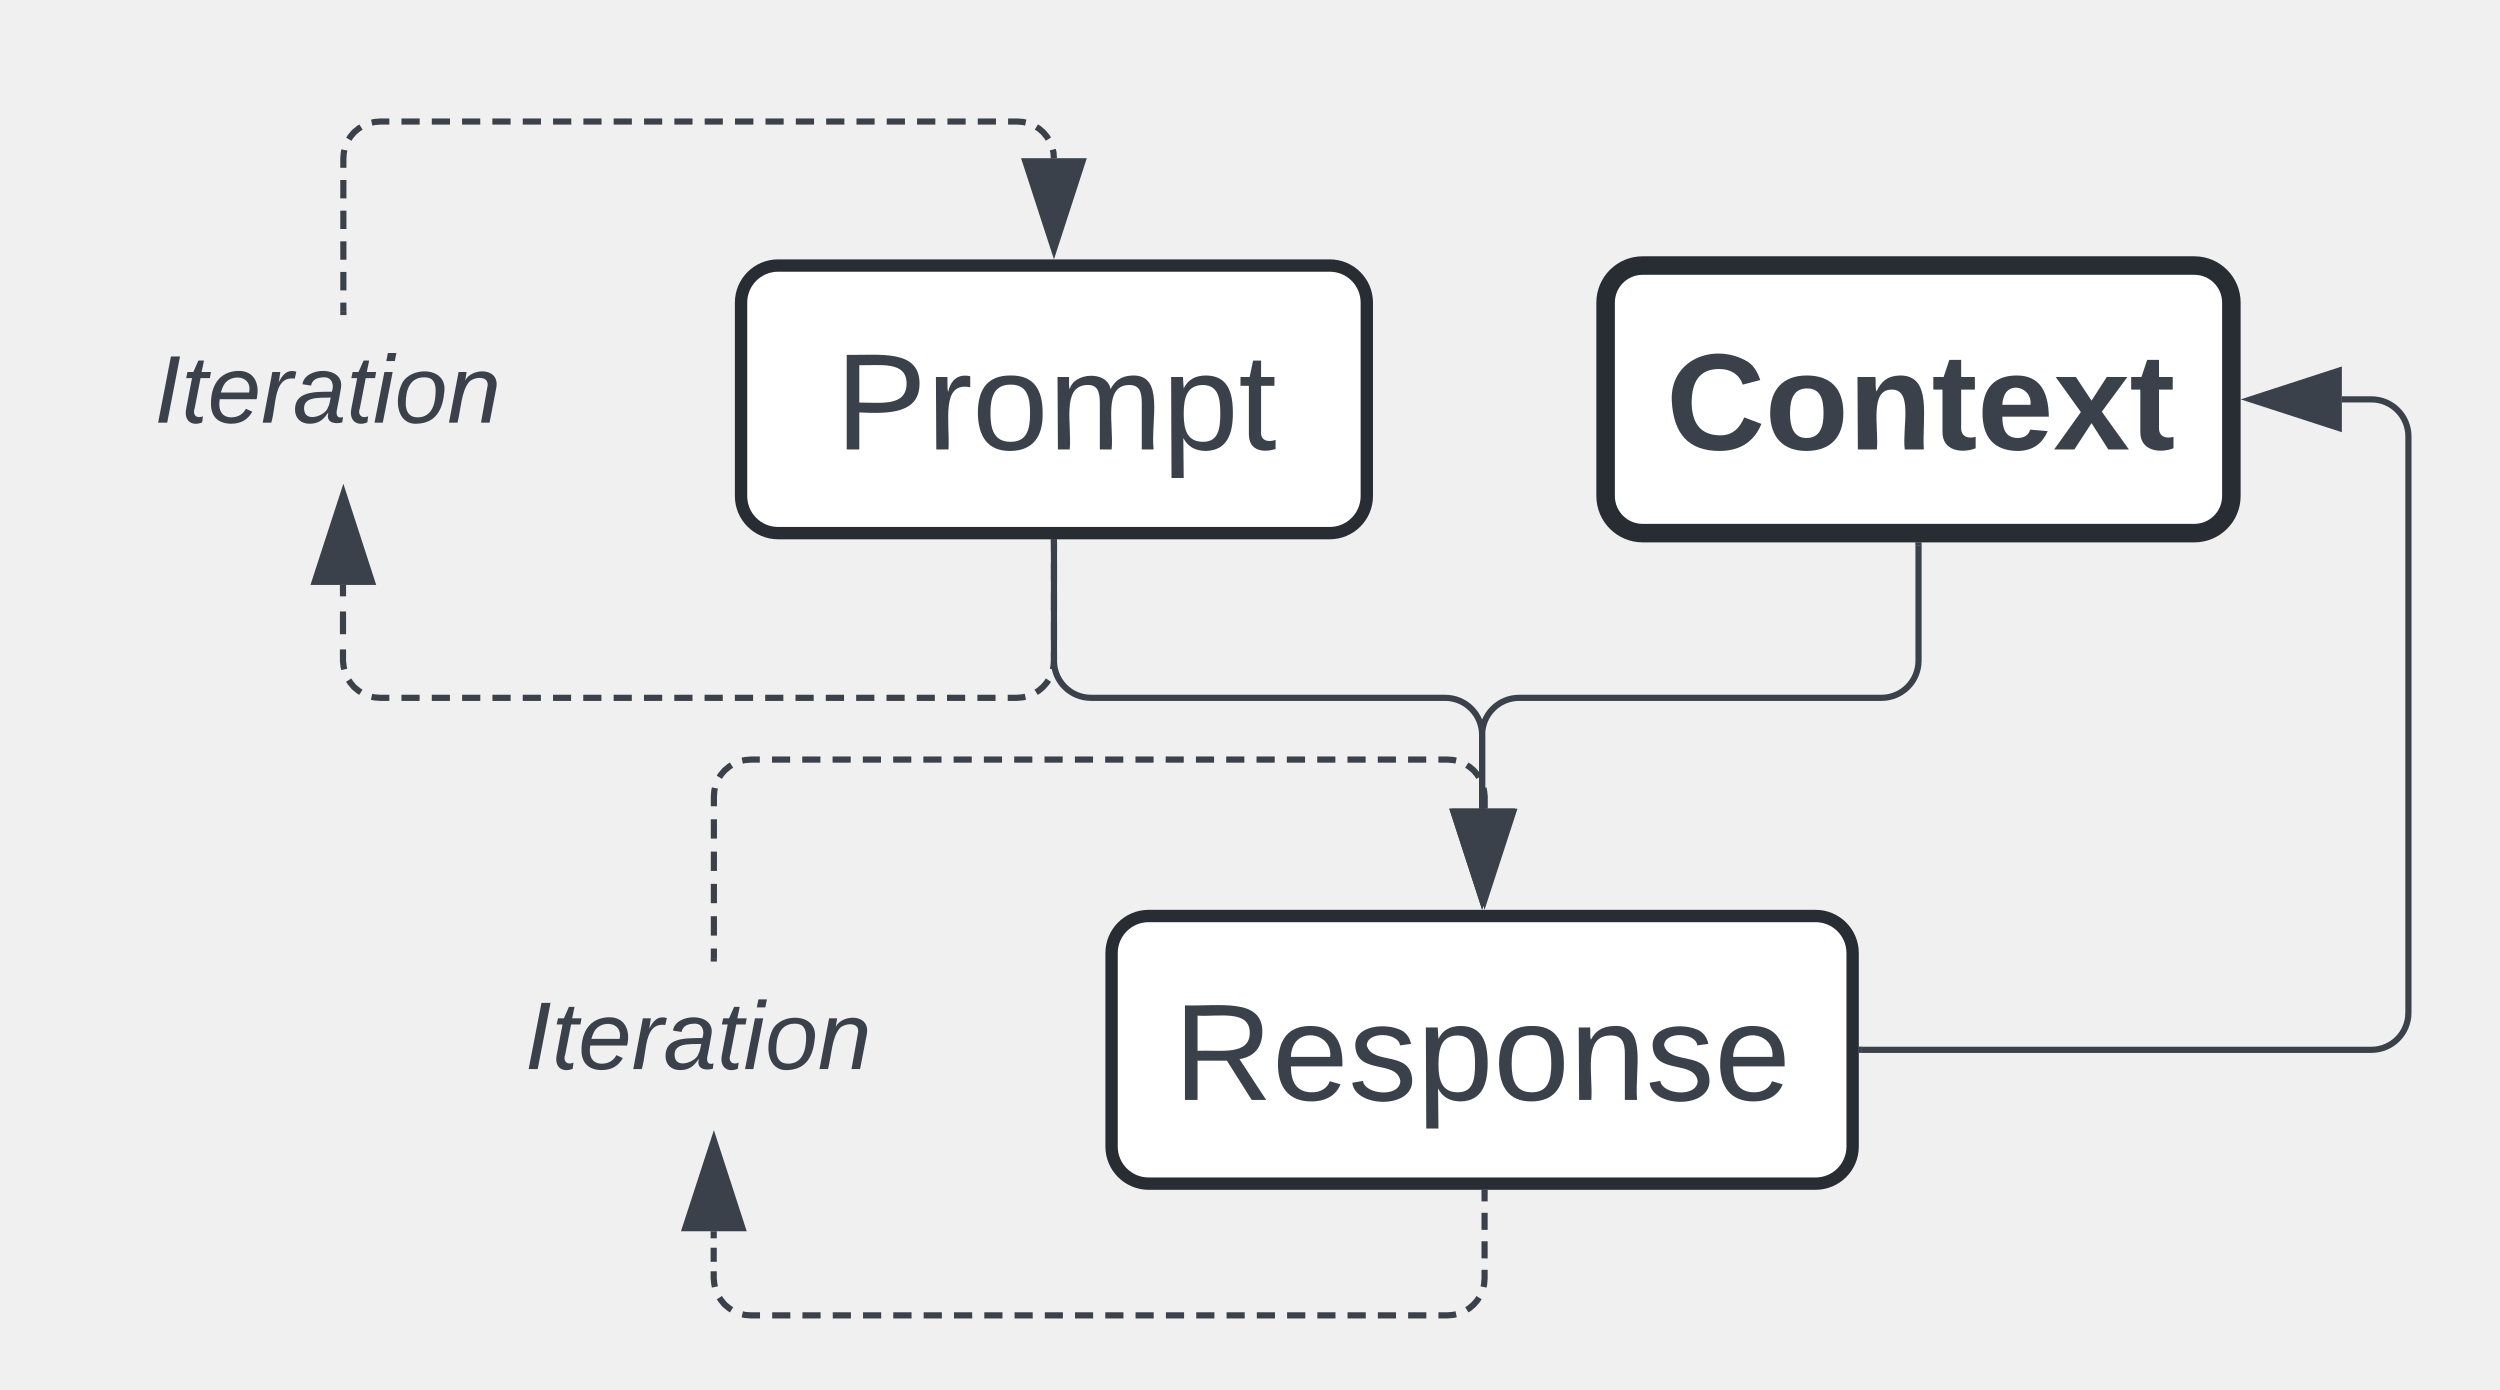
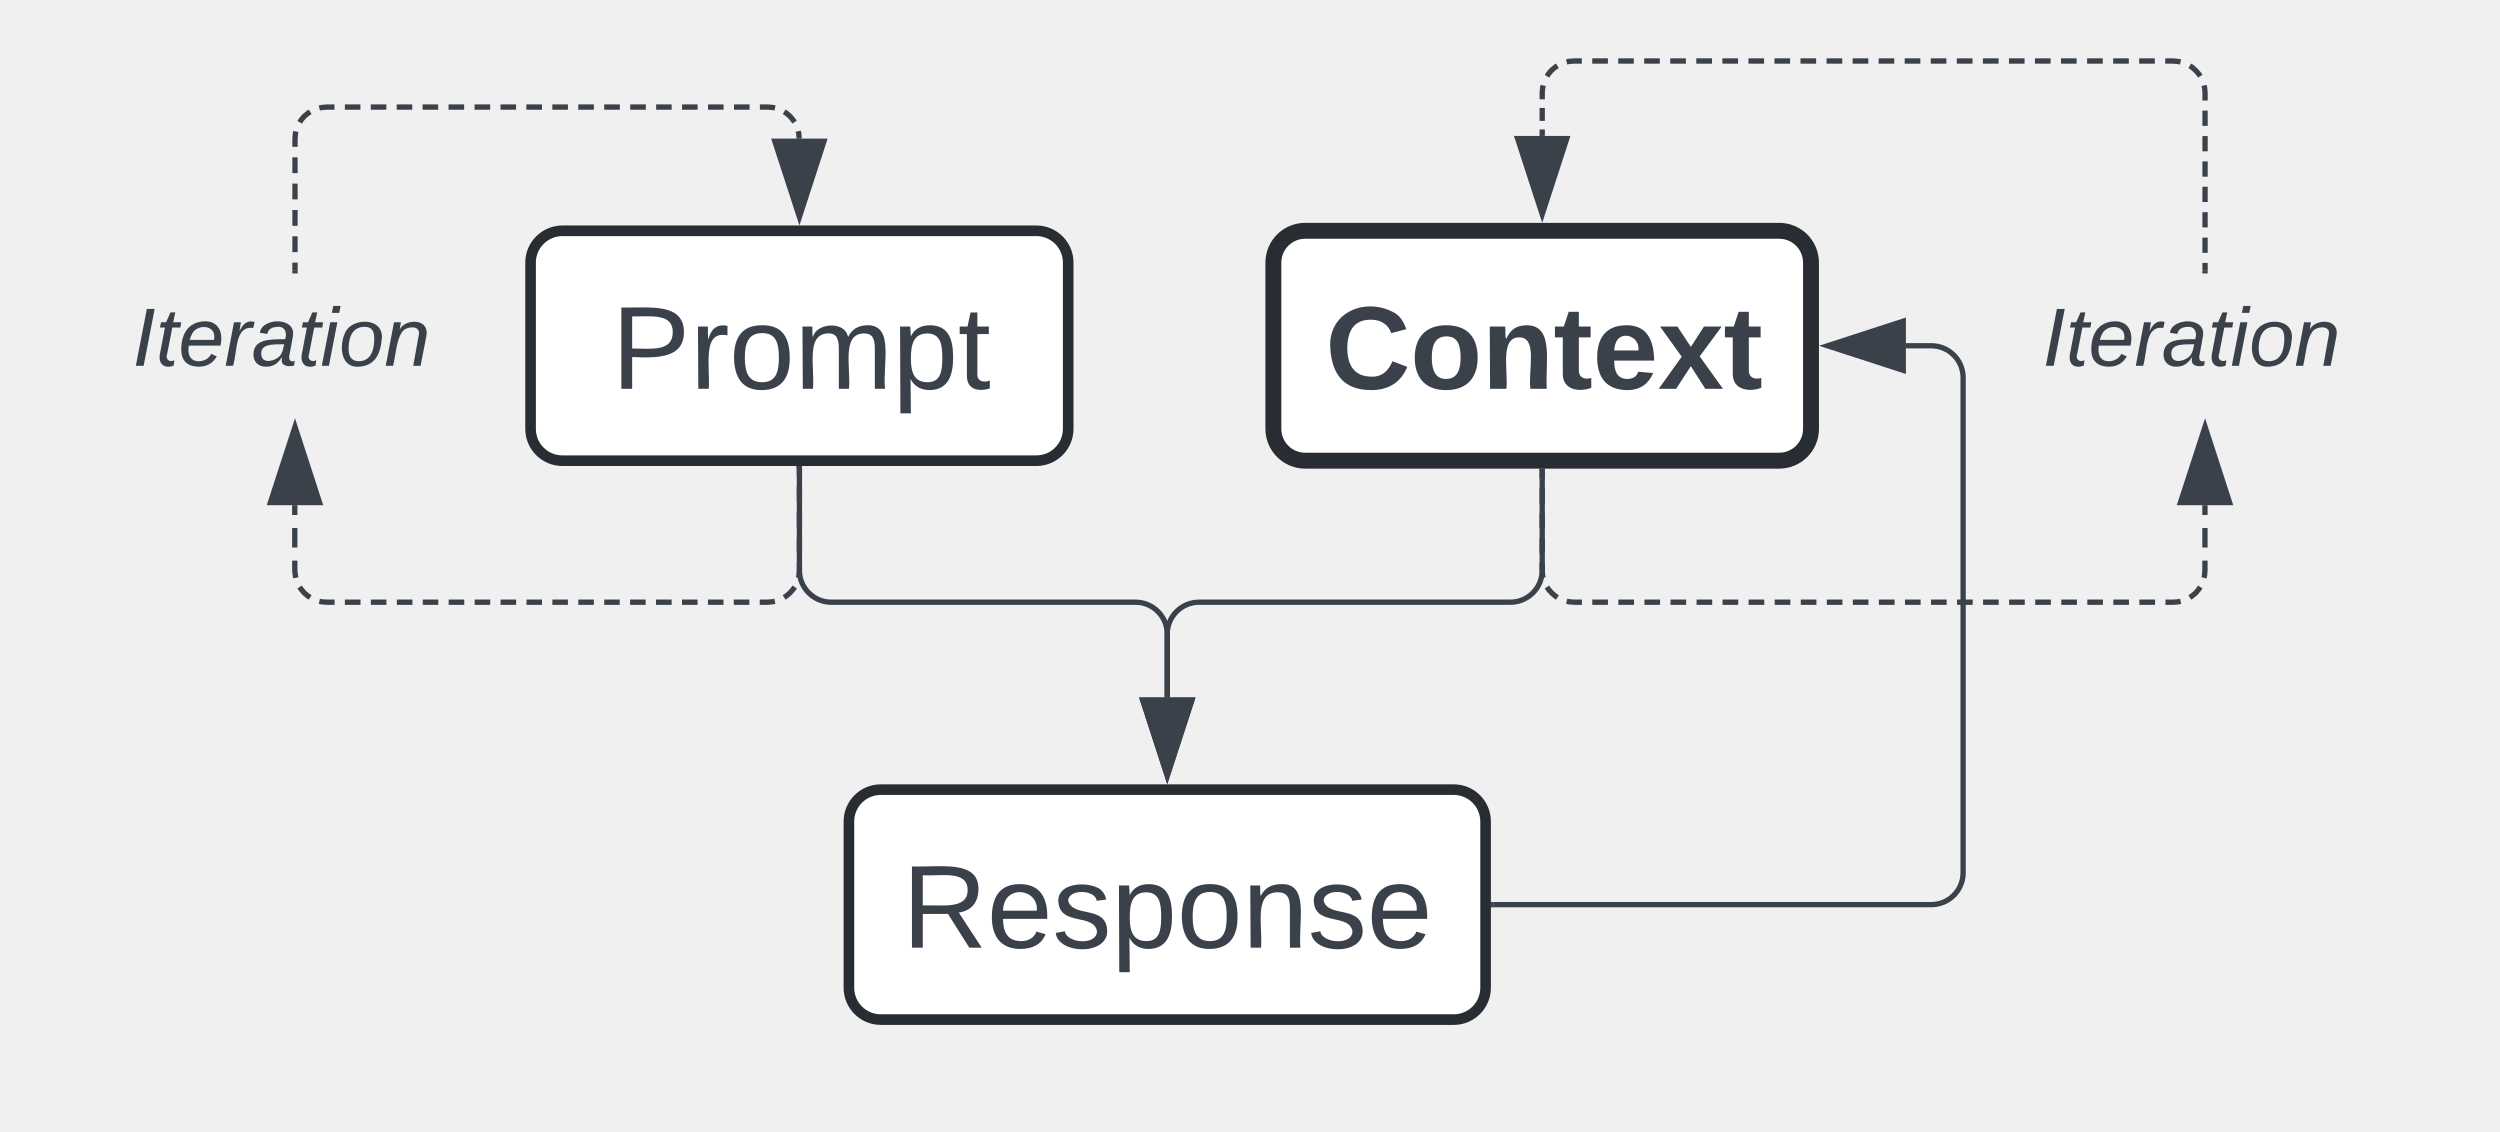
- <svg xmlns="http://www.w3.org/2000/svg" xmlns:ns1="lucid" xmlns:xlink="http://www.w3.org/1999/xlink" width="404.83" height="225">
-   <g transform="translate(-820 -477)" ns1:page-tab-id="0_0">
+ <svg xmlns="http://www.w3.org/2000/svg" xmlns:ns1="lucid" xmlns:xlink="http://www.w3.org/1999/xlink" width="471.19" height="213.17">
+   <g transform="translate(-840 -476.5)" ns1:page-tab-id="0_0">
    <path d="M1080 526a6 6 0 0 1 6-6h89.33a6 6 0 0 1 6 6v31.33a6 6 0 0 1-6 6H1086a6 6 0 0 1-6-6z" stroke="#282c33" stroke-width="3" fill="#fff" />
    <use xlink:href="#a" transform="matrix(1,0,0,1,1092,532) translate(-2.203704 17.77778)" />
    <path d="M940 526a6 6 0 0 1 6-6h89.33a6 6 0 0 1 6 6v31.33a6 6 0 0 1-6 6H946a6 6 0 0 1-6-6z" stroke="#282c33" stroke-width="2" fill="#fff" />
    <use xlink:href="#b" transform="matrix(1,0,0,1,952,532) translate(3.259259 17.77778)" />
    <path d="M1000 631.33a6 6 0 0 1 6-6h108a6 6 0 0 1 6 6v31.34a6 6 0 0 1-6 6h-108a6 6 0 0 1-6-6z" stroke="#282c33" stroke-width="2" fill="#fff" />
    <use xlink:href="#c" transform="matrix(1,0,0,1,1012,637.3333) translate(-1.969136 17.77778)" />
    <path d="M990.67 564.83V584a6 6 0 0 0 6 6H1054a6 6 0 0 1 6 6v11.95" stroke="#3a414a" fill="none" />
    <path d="M991.14 564.85h-.95v-.52h.94z" stroke="#3a414a" stroke-width=".05" fill="#3a414a" />
    <path d="M1060 622.7l-4.63-14.25h9.27z" stroke="#3a414a" fill="#3a414a" />
    <path d="M1130.67 565.33V584a6 6 0 0 1-6 6H1066a6 6 0 0 0-6 6v11.95" stroke="#3a414a" fill="none" />
    <path d="M1131.14 565.35h-.95v-.52h.94z" stroke="#3a414a" stroke-width=".05" fill="#3a414a" />
    <path d="M1060 622.7l-4.63-14.25h9.27z" stroke="#3a414a" fill="#3a414a" />
    <path d="M1121.5 647h82.5a6 6 0 0 0 6-6v-93.33a6 6 0 0 0-6-6h-4.78" stroke="#3a414a" fill="none" />
    <path d="M1121.5 647.48h-.5v-.96h.5z" stroke="#3a414a" stroke-width=".05" fill="#3a414a" />
    <path d="M1184.45 541.67l14.27-4.64v9.27z" stroke="#3a414a" fill="#3a414a" />
-     <path d="M935.6 632.17v-1.57m0-2.1v-3.14m0-2.1v-3.13m0-2.1v-3.13m0-2.1v-3.14m0-2.1V606l.07-.94.1-.46m.72-1.73l.24-.4.6-.7.73-.62.4-.25m1.73-.72l.45-.1.94-.08h1.46m1.97 0h2.94m1.96 0h2.94m1.97 0h2.94m1.96 0h2.94m1.97 0h2.94m1.95 0h2.94m1.96 0h2.94m1.96 0h2.94m1.97 0h2.94m1.97 0h2.94m1.98 0h2.94m1.96 0h2.94m1.97 0h2.93m1.96 0h2.93m1.97 0h2.94m1.96 0h2.94m1.97 0h2.95m1.96 0h2.95m1.97 0h2.94m1.96 0h2.94m1.97 0h2.94m1.96 0h2.94m1.97 0h1.47l.95.07.45.1m1.73.73l.4.25.72.6.6.72.26.4m.72 1.73l.1.46.1.94v1.95" stroke="#3a414a" fill="none" />
-     <path d="M936.07 632.67h-.95v-.52h.95z" stroke="#3a414a" stroke-width=".05" fill="#3a414a" />
-     <path d="M1060.4 622.7l-4.63-14.25h9.27z" stroke="#3a414a" fill="#3a414a" />
-     <path d="M1060.4 670.17v1.38m0 1.84v2.76m0 1.85v2.77m0 1.85V684l-.07.94-.1.46m-.73 1.73l-.25.4-.6.7-.72.62-.4.25m-1.73.72l-.46.1-.94.08h-1.47m-1.96 0h-2.95m-1.96 0h-2.94m-1.96 0h-2.95m-1.95 0h-2.94m-1.95 0h-2.95m-1.96 0h-2.94m-1.96 0h-2.94m-1.97 0h-2.94m-1.97 0h-2.94m-1.98 0h-2.94m-1.96 0h-2.94m-1.97 0h-2.93m-1.96 0h-2.93m-1.96 0h-2.94m-1.96 0h-2.94m-1.96 0h-2.95m-1.96 0h-2.95m-1.96 0h-2.96m-1.96 0h-2.94m-1.96 0h-2.94m-1.97 0h-2.94m-1.96 0h-2.94m-1.97 0h-1.47l-.95-.07-.45-.1m-1.73-.73l-.4-.25-.72-.6-.6-.72-.26-.4m-.72-1.73l-.1-.46-.1-.94v-1.14m0-1.53v-2.28m0-1.52v-1.15" stroke="#3a414a" fill="none" />
-     <path d="M1060.88 670.18h-.95v-.5h.95z" stroke="#3a414a" stroke-width=".05" fill="#3a414a" />
-     <path d="M935.6 661.62l4.63 14.26h-9.27z" stroke="#3a414a" fill="#3a414a" />
-     <path d="M900 638.67a6 6 0 0 1 6-6h59.18a6 6 0 0 1 6 6V654a6 6 0 0 1-6 6H906a6 6 0 0 1-6-6z" fill="#fff" fill-opacity="0" />
-     <use xlink:href="#d" transform="matrix(1,0,0,1,905,637.6667) translate(0 12.44444)" />
-     <path d="M875.6 527.5V526m0-1.98v-2.98m0-1.98v-2.98m0-2v-2.97m0-1.98v-2.98m0-1.98v-1.5l.07-.93.1-.46m.72-1.73l.24-.4.6-.72.73-.6.4-.25m1.73-.72l.45-.1.94-.08h1.47m1.96 0h2.95m1.96 0h2.95m1.95 0h2.95m1.96 0h2.95m1.97 0h2.95m1.96 0h2.95m1.96 0h2.94m1.96 0h2.95m1.97 0h2.94m1.97 0h2.94m1.97 0h2.94m1.97 0H942m1.96 0h2.94m1.97 0h2.95m1.96 0h2.95m1.96 0h2.94m1.96 0h2.95m1.96 0h2.96m1.96 0h2.95m1.96 0h2.95m1.96 0h1.48l.93.07.45.1m1.72.72l.4.24.7.6.6.72.25.4m.7 1.7l.12.46.07.94" stroke="#3a414a" fill="none" />
-     <path d="M876.07 528h-.95v-.5h.95z" stroke="#3a414a" stroke-width=".05" fill="#3a414a" />
+     <path d="M1255.6 527.5v-1.44m0-1.9v-2.88m0-1.92v-2.87m0-1.92v-2.87m0-1.9v-2.88m0-1.9v-2.88m0-1.92v-2.87m0-1.9V494l-.08-.94-.1-.46m-.73-1.73l-.25-.4-.62-.7-.7-.62-.4-.25m-1.74-.72l-.47-.1-.94-.08h-1.48m-1.96 0h-2.95m-1.95 0h-2.95m-1.96 0h-2.95m-1.97 0h-2.95m-1.96 0h-2.95m-1.96 0h-2.94m-1.96 0h-2.95m-1.96 0h-2.96m-1.96 0h-2.95m-1.96 0h-2.95m-1.96 0h-2.95m-1.95 0h-2.95m-1.96 0h-2.95m-1.97 0h-2.95m-1.96 0h-2.95m-1.96 0h-2.94m-1.96 0h-2.95m-1.96 0h-2.96m-1.96 0h-2.95m-1.96 0h-2.95m-1.96 0H1145m-1.95 0h-2.95m-1.96 0h-1.47l-.94.07-.46.1m-1.73.73l-.4.25-.72.6-.6.72-.25.4m-.72 1.73l-.1.46-.08.94v1.22m0 1.62v2.44m0 1.62v1.22" stroke="#3a414a" fill="none" />
+     <path d="M1256.07 528h-.95v-.5h.95z" stroke="#3a414a" stroke-width=".05" fill="#3a414a" />
+     <path d="M1130.67 516.88l-4.64-14.26h9.27z" stroke="#3a414a" fill="#3a414a" />
+     <path d="M1130.67 565.33v1.4m0 1.87v2.8m0 1.87v2.8m0 1.86v2.8m0 1.87v1.4l.07.94.1.46m.73 1.73l.24.4.62.7.72.62.4.25m1.73.72l.46.1.94.08h1.47m1.96 0h2.95m1.96 0h2.96m1.96 0h2.95m1.96 0h2.95m1.96 0h2.95m1.95 0h2.95m1.96 0h2.95m1.97 0h2.95m1.96 0h2.95m1.96 0h2.94m1.96 0h2.95m1.96 0h2.96m1.96 0h2.95m1.96 0h2.95m1.96 0h2.95m1.95 0h2.95m1.96 0h2.95m1.97 0h2.95m1.96 0h2.95m1.96 0h2.94m1.96 0h2.95m1.96 0h2.96m1.96 0h1.47l.93-.07.46-.1m1.72-.73l.4-.25.72-.6.6-.72.25-.4m.7-1.73l.12-.46.07-.94v-1.84m0-2.46v-3.68m0-2.46v-1.84" stroke="#3a414a" fill="none" />
+     <path d="M1131.14 565.35h-.95v-.52h.94z" stroke="#3a414a" stroke-width=".05" fill="#3a414a" />
+     <path d="M1255.6 556.95l4.63 14.27h-9.27z" stroke="#3a414a" fill="#3a414a" />
+     <path d="M1220 534a6 6 0 0 1 6-6h59.18a6 6 0 0 1 6 6v15.33a6 6 0 0 1-6 6H1226a6 6 0 0 1-6-6z" fill="#fff" fill-opacity="0" />
+     <use xlink:href="#d" transform="matrix(1,0,0,1,1225,533) translate(0 12.44444)" />
+     <path d="M895.6 527.5V526m0-1.98v-2.98m0-1.98v-2.98m0-2v-2.97m0-1.98v-2.98m0-1.98v-1.5l.07-.93.1-.46m.72-1.73l.24-.4.6-.72.73-.6.4-.25m1.73-.72l.45-.1.94-.08h1.46m1.96 0h2.93m1.95 0h2.94m1.95 0h2.93m1.95 0h2.94m1.95 0h2.94m1.96 0h2.94m1.95 0h2.94m1.94 0h2.94m1.95 0h2.94m1.95 0h2.94m1.95 0h2.95m1.95 0h2.94m1.95 0h2.92m1.96 0h2.93m1.97 0h2.93m1.96 0h2.93m1.95 0h1.47l.93.07.45.1m1.72.72l.4.24.7.6.6.72.25.4m.7 1.7l.12.46.07.94" stroke="#3a414a" fill="none" />
+     <path d="M896.07 528h-.95v-.5h.95z" stroke="#3a414a" stroke-width=".05" fill="#3a414a" />
    <path d="M990.67 517.38l-4.64-14.26h9.27z" stroke="#3a414a" fill="#3a414a" />
-     <path d="M990.67 564.83v1.44m0 1.92v2.86m0 1.92v2.87m0 1.92v2.88m0 1.9V584l-.08.94-.12.46m-.7 1.73l-.26.4-.6.7-.73.62-.4.25m-1.74.72l-.45.1-.93.08h-1.48m-1.97 0h-2.94m-1.98 0h-2.94m-1.97 0h-2.93m-1.96 0h-2.94m-1.96 0h-2.95m-1.96 0h-2.96m-1.96 0h-2.94m-1.97 0h-2.94m-1.96 0H939m-1.96 0h-2.95m-1.95 0h-2.95m-1.96 0h-2.95m-1.97 0h-2.94m-1.98 0h-2.94m-1.97 0h-2.93m-1.96 0h-2.94m-1.96 0h-2.95m-1.96 0h-2.95m-1.97 0h-2.94m-1.97 0h-2.94m-1.96 0h-1.48l-.95-.07-.45-.1m-1.73-.73l-.4-.25-.72-.6-.6-.72-.26-.4m-.72-1.73l-.1-.46-.1-.94v-1.84m0-2.46v-3.68m0-2.46v-1.84" stroke="#3a414a" fill="none" />
+     <path d="M990.67 564.83v1.44m0 1.92v2.86m0 1.92v2.87m0 1.92v2.88m0 1.9V584l-.08.94-.12.46m-.7 1.73l-.26.4-.6.7-.73.62-.4.25m-1.74.72l-.45.1-.93.08h-1.47m-1.95 0h-2.94m-1.94 0h-2.93m-1.96 0h-2.93m-1.95 0h-2.95m-1.95 0h-2.93m-1.96 0h-2.92m-1.95 0H949m-1.96 0h-2.93m-1.95 0h-2.93m-1.95 0h-2.94m-1.95 0h-2.93m-1.96 0h-2.94m-1.95 0h-2.93m-1.95 0h-2.93m-1.97 0h-2.93m-1.95 0H905m-1.94 0h-1.47l-.95-.07-.45-.1m-1.73-.73l-.4-.25-.72-.6-.6-.72-.26-.4m-.72-1.73l-.1-.46-.1-.94v-1.84m0-2.46v-3.68m0-2.46v-1.84" stroke="#3a414a" fill="none" />
    <path d="M991.14 564.85h-.95v-.52h.94z" stroke="#3a414a" stroke-width=".05" fill="#3a414a" />
-     <path d="M875.6 556.95l4.63 14.27h-9.27z" stroke="#3a414a" fill="#3a414a" />
-     <path d="M840 534a6 6 0 0 1 6-6h59.18a6 6 0 0 1 6 6v15.33a6 6 0 0 1-6 6H846a6 6 0 0 1-6-6z" fill="#fff" fill-opacity="0" />
-     <use xlink:href="#d" transform="matrix(1,0,0,1,845,533) translate(0 12.44444)" />
+     <path d="M895.6 556.95l4.63 14.27h-9.27z" stroke="#3a414a" fill="#3a414a" />
+     <path d="M860 534a6 6 0 0 1 6-6h59.18a6 6 0 0 1 6 6v15.33a6 6 0 0 1-6 6H866a6 6 0 0 1-6-6z" fill="#fff" fill-opacity="0" />
+     <use xlink:href="#d" transform="matrix(1,0,0,1,865,533) translate(0 12.44444)" />
    <defs>
      <path fill="#3a414a" d="M67-125c0 53 21 87 73 88 37 1 54-22 65-47l45 17C233-25 199 4 140 4 58 4 20-42 15-125 8-235 124-281 211-232c18 10 29 29 36 50l-46 12c-8-25-30-41-62-41-52 0-71 34-72 86" id="e" />
      <path fill="#3a414a" d="M110-194c64 0 96 36 96 99 0 64-35 99-97 99-61 0-95-36-95-99 0-62 34-99 96-99zm-1 164c35 0 45-28 45-65 0-40-10-65-43-65-34 0-45 26-45 65 0 36 10 65 43 65" id="f" />
      <path fill="#3a414a" d="M135-194c87-1 58 113 63 194h-50c-7-57 23-157-34-157-59 0-34 97-39 157H25l-1-190h47c2 12-1 28 3 38 12-26 28-41 61-42" id="g" />
      <path fill="#3a414a" d="M115-3C79 11 28 4 28-45v-112H4v-33h27l15-45h31v45h36v33H77v99c-1 23 16 31 38 25v30" id="h" />
      <path fill="#3a414a" d="M185-48c-13 30-37 53-82 52C43 2 14-33 14-96s30-98 90-98c62 0 83 45 84 108H66c0 31 8 55 39 56 18 0 30-7 34-22zm-45-69c5-46-57-63-70-21-2 6-4 13-4 21h74" id="i" />
      <path fill="#3a414a" d="M144 0l-44-69L55 0H2l70-98-66-92h53l41 62 40-62h54l-67 91 71 99h-54" id="j" />
      <g id="a">
        <use transform="matrix(0.0617284,0,0,0.0617284,0,0)" xlink:href="#e" />
        <use transform="matrix(0.0617284,0,0,0.0617284,15.98765,0)" xlink:href="#f" />
        <use transform="matrix(0.0617284,0,0,0.0617284,29.50617,0)" xlink:href="#g" />
        <use transform="matrix(0.0617284,0,0,0.0617284,43.02469,0)" xlink:href="#h" />
        <use transform="matrix(0.0617284,0,0,0.0617284,50.37037,0)" xlink:href="#i" />
        <use transform="matrix(0.0617284,0,0,0.0617284,62.71605,0)" xlink:href="#j" />
        <use transform="matrix(0.0617284,0,0,0.0617284,75.06173,0)" xlink:href="#h" />
      </g>
      <path fill="#3a414a" d="M30-248c87 1 191-15 191 75 0 78-77 80-158 76V0H30v-248zm33 125c57 0 124 11 124-50 0-59-68-47-124-48v98" id="k" />
      <path fill="#3a414a" d="M114-163C36-179 61-72 57 0H25l-1-190h30c1 12-1 29 2 39 6-27 23-49 58-41v29" id="l" />
      <path fill="#3a414a" d="M100-194c62-1 85 37 85 99 1 63-27 99-86 99S16-35 15-95c0-66 28-99 85-99zM99-20c44 1 53-31 53-75 0-43-8-75-51-75s-53 32-53 75 10 74 51 75" id="m" />
      <path fill="#3a414a" d="M210-169c-67 3-38 105-44 169h-31v-121c0-29-5-50-35-48C34-165 62-65 56 0H25l-1-190h30c1 10-1 24 2 32 10-44 99-50 107 0 11-21 27-35 58-36 85-2 47 119 55 194h-31v-121c0-29-5-49-35-48" id="n" />
      <path fill="#3a414a" d="M115-194c55 1 70 41 70 98S169 2 115 4C84 4 66-9 55-30l1 105H24l-1-265h31l2 30c10-21 28-34 59-34zm-8 174c40 0 45-34 45-75s-6-73-45-74c-42 0-51 32-51 76 0 43 10 73 51 73" id="o" />
      <path fill="#3a414a" d="M59-47c-2 24 18 29 38 22v24C64 9 27 4 27-40v-127H5v-23h24l9-43h21v43h35v23H59v120" id="p" />
      <g id="b">
        <use transform="matrix(0.0617284,0,0,0.0617284,0,0)" xlink:href="#k" />
        <use transform="matrix(0.0617284,0,0,0.0617284,14.81481,0)" xlink:href="#l" />
        <use transform="matrix(0.0617284,0,0,0.0617284,22.16049,0)" xlink:href="#m" />
        <use transform="matrix(0.0617284,0,0,0.0617284,34.50617,0)" xlink:href="#n" />
        <use transform="matrix(0.0617284,0,0,0.0617284,52.96296,0)" xlink:href="#o" />
        <use transform="matrix(0.0617284,0,0,0.0617284,65.30864,0)" xlink:href="#p" />
      </g>
      <path fill="#3a414a" d="M233-177c-1 41-23 64-60 70L243 0h-38l-65-103H63V0H30v-248c88 3 205-21 203 71zM63-129c60-2 137 13 137-47 0-61-80-42-137-45v92" id="q" />
      <path fill="#3a414a" d="M100-194c63 0 86 42 84 106H49c0 40 14 67 53 68 26 1 43-12 49-29l28 8c-11 28-37 45-77 45C44 4 14-33 15-96c1-61 26-98 85-98zm52 81c6-60-76-77-97-28-3 7-6 17-6 28h103" id="r" />
      <path fill="#3a414a" d="M135-143c-3-34-86-38-87 0 15 53 115 12 119 90S17 21 10-45l28-5c4 36 97 45 98 0-10-56-113-15-118-90-4-57 82-63 122-42 12 7 21 19 24 35" id="s" />
      <path fill="#3a414a" d="M117-194c89-4 53 116 60 194h-32v-121c0-31-8-49-39-48C34-167 62-67 57 0H25l-1-190h30c1 10-1 24 2 32 11-22 29-35 61-36" id="t" />
      <g id="c">
        <use transform="matrix(0.0617284,0,0,0.0617284,0,0)" xlink:href="#q" />
        <use transform="matrix(0.0617284,0,0,0.0617284,15.98765,0)" xlink:href="#r" />
        <use transform="matrix(0.0617284,0,0,0.0617284,28.33333,0)" xlink:href="#s" />
        <use transform="matrix(0.0617284,0,0,0.0617284,39.44444,0)" xlink:href="#o" />
        <use transform="matrix(0.0617284,0,0,0.0617284,51.79012,0)" xlink:href="#m" />
        <use transform="matrix(0.0617284,0,0,0.0617284,64.1358,0)" xlink:href="#t" />
        <use transform="matrix(0.0617284,0,0,0.0617284,76.48148,0)" xlink:href="#s" />
        <use transform="matrix(0.0617284,0,0,0.0617284,87.59259,0)" xlink:href="#r" />
      </g>
      <path fill="#3a414a" d="M14 0l48-248h34L48 0H14" id="u" />
      <path fill="#3a414a" d="M51-54c-9 22 5 41 31 30L79-1C43 14 10-4 19-52l22-115H19l5-23h22l19-43h21l-9 43h35l-4 23H73" id="v" />
      <path fill="#3a414a" d="M111-194c62-3 86 47 72 106H45c-7 38 6 69 45 68 27-1 43-14 53-32l24 11C152-15 129 4 87 4 38 3 12-23 12-71c0-70 32-119 99-123zm44 81c14-66-71-72-95-28-4 8-8 17-11 28h106" id="w" />
      <path fill="#3a414a" d="M66-151c12-25 30-51 66-40l-6 26C45-176 58-65 38 0H6l36-190h30" id="x" />
      <path fill="#3a414a" d="M165-48c-4 18 1 34 23 27l-3 20c-29 8-62 0-52-35h-2C116-14 99 4 63 4 30 4 8-16 8-49c0-68 71-67 138-67 10-26 0-56-31-54-26 1-42 9-47 31l-32-5c8-67 160-71 144 15-5 28-9 54-15 81zM42-50c3 52 80 24 89-6 7-12 7-24 11-38-47 1-103-4-100 44" id="y" />
      <path fill="#3a414a" d="M50-231l6-30h32l-6 30H50zM6 0l37-190h31L37 0H6" id="z" />
      <path fill="#3a414a" d="M30-147c31-64 166-65 159 27C183-49 158 1 86 4 9 8 1-88 30-147zM88-20c53 0 68-48 68-100 0-31-11-51-44-50-52 1-68 46-68 97 0 32 13 53 44 53" id="A" />
      <path fill="#3a414a" d="M67-158c22-48 132-52 116 29L158 0h-32l25-140c3-38-53-32-70-12C52-117 51-52 38 0H6l36-190h30" id="B" />
      <g id="d">
        <use transform="matrix(0.04320988,0,0,0.04320988,0,0)" xlink:href="#u" />
        <use transform="matrix(0.04320988,0,0,0.04320988,4.320988,0)" xlink:href="#v" />
        <use transform="matrix(0.04320988,0,0,0.04320988,8.641975,0)" xlink:href="#w" />
        <use transform="matrix(0.04320988,0,0,0.04320988,17.28395,0)" xlink:href="#x" />
        <use transform="matrix(0.04320988,0,0,0.04320988,22.42593,0)" xlink:href="#y" />
        <use transform="matrix(0.04320988,0,0,0.04320988,31.0679,0)" xlink:href="#v" />
        <use transform="matrix(0.04320988,0,0,0.04320988,35.38889,0)" xlink:href="#z" />
        <use transform="matrix(0.04320988,0,0,0.04320988,38.80247,0)" xlink:href="#A" />
        <use transform="matrix(0.04320988,0,0,0.04320988,47.44444,0)" xlink:href="#B" />
      </g>
    </defs>
  </g>
</svg>
